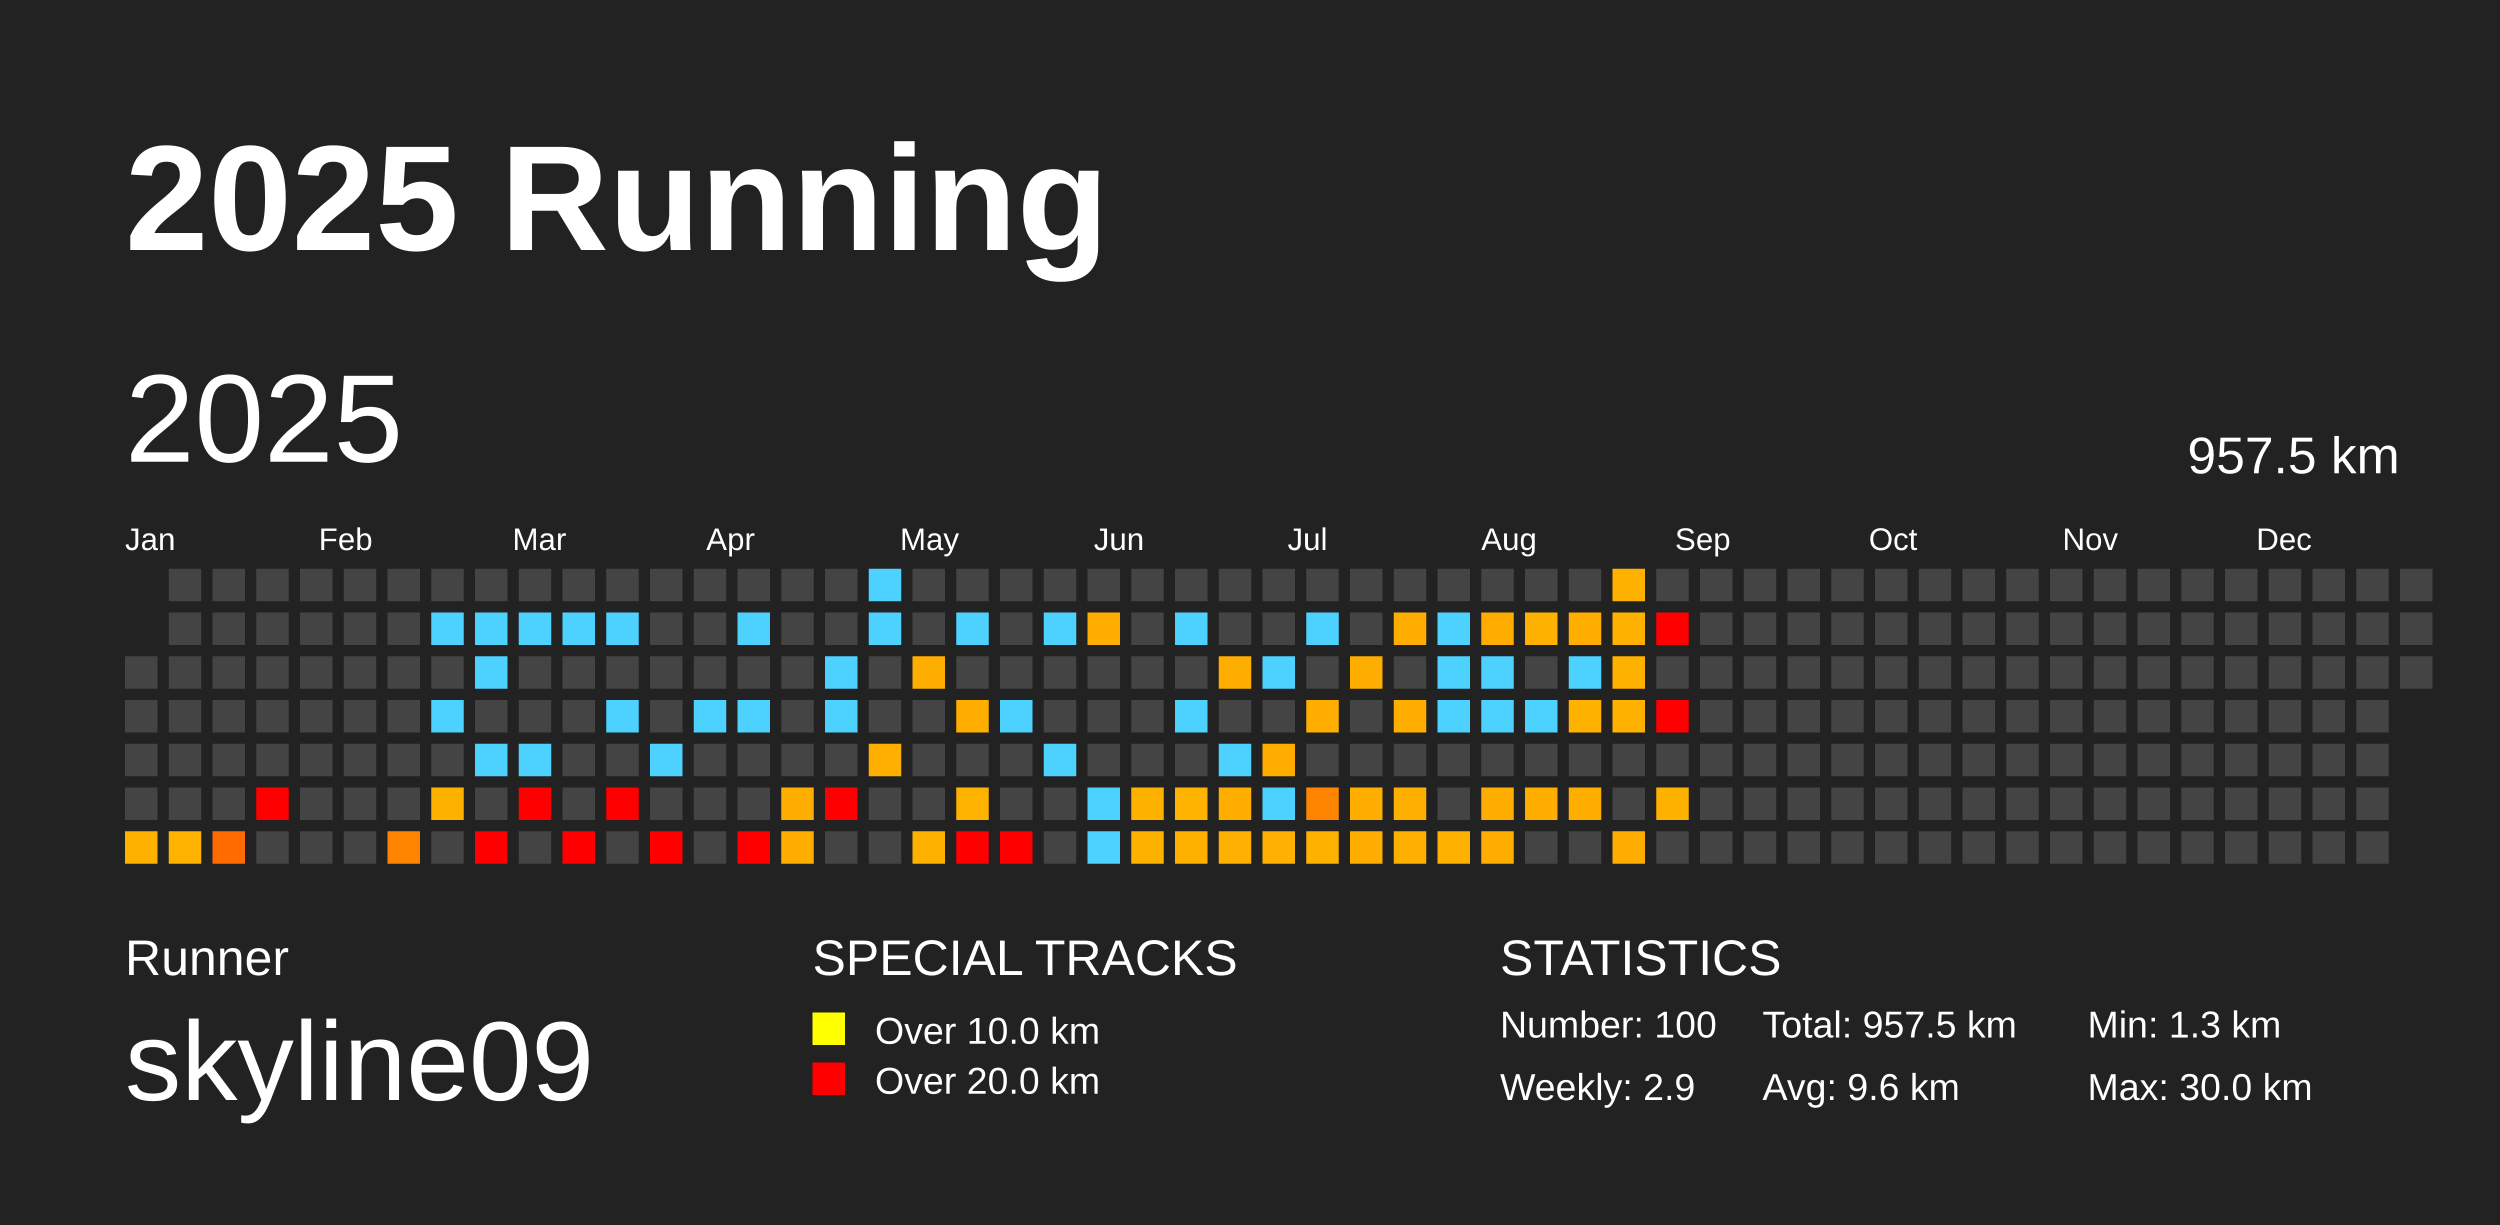
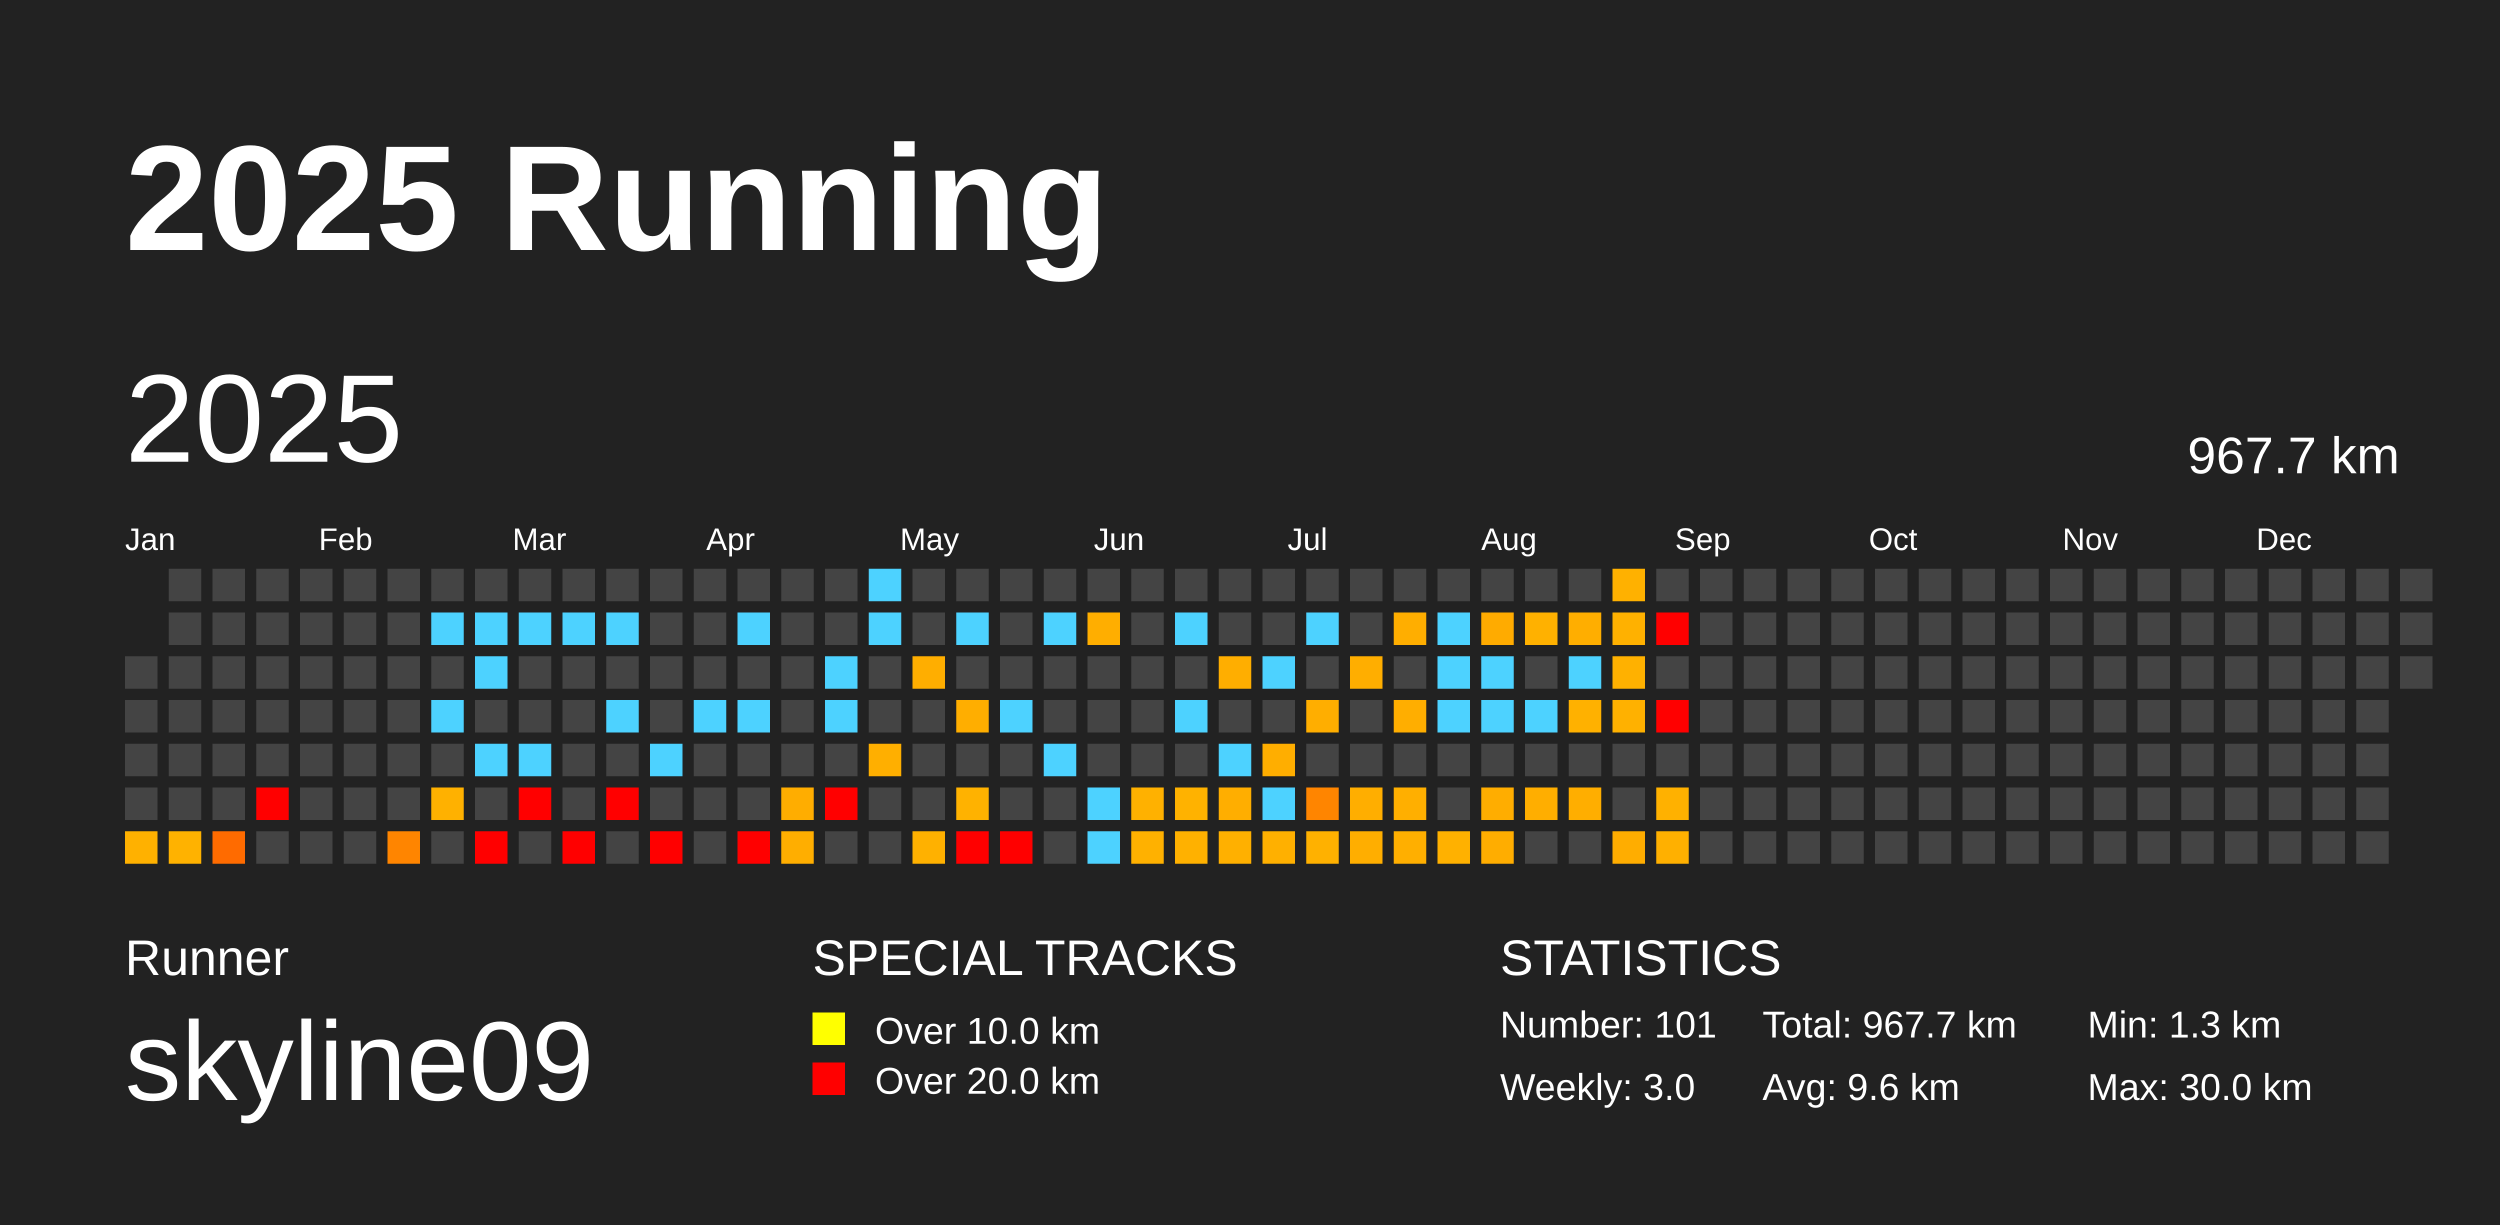
<svg xmlns="http://www.w3.org/2000/svg" baseProfile="full" height="98mm" version="1.1" viewBox="0,0,200,98" width="200mm">
  <defs />
  <rect fill="#222222" height="98" width="200" x="0" y="0" />
  <text fill="#FFFFFF" style="font-size:12px; font-family:Arial; font-weight:bold;" x="10" y="20">2025 Running</text>
  <text fill="#FFFFFF" style="font-size:4px; font-family:Arial" x="10" y="78">Runner</text>
  <text fill="#FFFFFF" style="font-size:9px; font-family:Arial" x="10" y="88">skyline09</text>
  <text fill="#FFFFFF" style="font-size:4px; font-family:Arial" x="65" y="78">SPECIAL TRACKS</text>
  <rect fill="yellow" height="2.6" width="2.6" x="65" y="81" />
  <text fill="#FFFFFF" style="font-size:3px; font-family:Arial" x="70" y="83.5">Over 10.0 km</text>
  <rect fill="red" height="2.6" width="2.6" x="65" y="85" />
  <text fill="#FFFFFF" style="font-size:3px; font-family:Arial" x="70" y="87.5">Over 20.0 km</text>
  <text fill="#FFFFFF" style="font-size:4px; font-family:Arial" x="120" y="78">STATISTICS</text>
-   <text fill="#FFFFFF" style="font-size:3px; font-family:Arial" x="120" y="83">Number: 100</text>
-   <text fill="#FFFFFF" style="font-size:3px; font-family:Arial" x="120" y="88">Weekly: 2.9</text>
-   <text fill="#FFFFFF" style="font-size:3px; font-family:Arial" x="141" y="83">Total: 957.5 km</text>
+   <text fill="#FFFFFF" style="font-size:3px; font-family:Arial" x="120" y="83">Number: 101</text>
+   <text fill="#FFFFFF" style="font-size:3px; font-family:Arial" x="120" y="88">Weekly: 3.0</text>
+   <text fill="#FFFFFF" style="font-size:3px; font-family:Arial" x="141" y="83">Total: 967.7 km</text>
  <text fill="#FFFFFF" style="font-size:3px; font-family:Arial" x="141" y="88">Avg: 9.6 km</text>
  <text fill="#FFFFFF" style="font-size:3px; font-family:Arial" x="167" y="83">Min: 1.3 km</text>
  <text fill="#FFFFFF" style="font-size:3px; font-family:Arial" x="167" y="88">Max: 30.0 km</text>
  <text dominant-baseline="hanging" fill="#FFFFFF" style="font-size:10.0px; font-family:Arial;" x="10" y="30">2025</text>
-   <text dominant-baseline="hanging" fill="#FFFFFF" style="font-size:4.125px; font-family:Arial;" x="175" y="35">957.5 km</text>
+   <text dominant-baseline="hanging" fill="#FFFFFF" style="font-size:4.125px; font-family:Arial;" x="175" y="35">967.7 km</text>
  <text fill="#FFFFFF" style="font-size:2.5px; font-family:Arial" x="10.0" y="44">Jan</text>
  <text fill="#FFFFFF" style="font-size:2.5px; font-family:Arial" x="25.5" y="44">Feb</text>
  <text fill="#FFFFFF" style="font-size:2.5px; font-family:Arial" x="41.0" y="44">Mar</text>
  <text fill="#FFFFFF" style="font-size:2.5px; font-family:Arial" x="56.5" y="44">Apr</text>
  <text fill="#FFFFFF" style="font-size:2.5px; font-family:Arial" x="72.0" y="44">May</text>
  <text fill="#FFFFFF" style="font-size:2.5px; font-family:Arial" x="87.5" y="44">Jun</text>
  <text fill="#FFFFFF" style="font-size:2.5px; font-family:Arial" x="103.0" y="44">Jul</text>
  <text fill="#FFFFFF" style="font-size:2.5px; font-family:Arial" x="118.5" y="44">Aug</text>
  <text fill="#FFFFFF" style="font-size:2.5px; font-family:Arial" x="134.0" y="44">Sep</text>
  <text fill="#FFFFFF" style="font-size:2.5px; font-family:Arial" x="149.5" y="44">Oct</text>
  <text fill="#FFFFFF" style="font-size:2.5px; font-family:Arial" x="165.0" y="44">Nov</text>
  <text fill="#FFFFFF" style="font-size:2.5px; font-family:Arial" x="180.5" y="44">Dec</text>
  <rect fill="#444444" height="2.6" width="2.6" x="10.0" y="52.5" />
  <rect fill="#444444" height="2.6" width="2.6" x="10.0" y="56.0" />
  <rect fill="#444444" height="2.6" width="2.6" x="10.0" y="59.5" />
  <rect fill="#444444" height="2.6" width="2.6" x="10.0" y="63.0" />
  <rect fill="#ffb100" height="2.6" width="2.6" x="10.0" y="66.5" />
  <rect fill="#444444" height="2.6" width="2.6" x="13.5" y="45.5" />
  <rect fill="#444444" height="2.6" width="2.6" x="13.5" y="49.0" />
  <rect fill="#444444" height="2.6" width="2.6" x="13.5" y="52.5" />
  <rect fill="#444444" height="2.6" width="2.6" x="13.5" y="56.0" />
  <rect fill="#444444" height="2.6" width="2.6" x="13.5" y="59.5" />
  <rect fill="#444444" height="2.6" width="2.6" x="13.5" y="63.0" />
  <rect fill="#ffb200" height="2.6" width="2.6" x="13.5" y="66.5" />
  <rect fill="#444444" height="2.6" width="2.6" x="17.0" y="45.5" />
  <rect fill="#444444" height="2.6" width="2.6" x="17.0" y="49.0" />
  <rect fill="#444444" height="2.6" width="2.6" x="17.0" y="52.5" />
  <rect fill="#444444" height="2.6" width="2.6" x="17.0" y="56.0" />
  <rect fill="#444444" height="2.6" width="2.6" x="17.0" y="59.5" />
  <rect fill="#444444" height="2.6" width="2.6" x="17.0" y="63.0" />
  <rect fill="#ff6b00" height="2.6" width="2.6" x="17.0" y="66.5" />
  <rect fill="#444444" height="2.6" width="2.6" x="20.5" y="45.5" />
  <rect fill="#444444" height="2.6" width="2.6" x="20.5" y="49.0" />
  <rect fill="#444444" height="2.6" width="2.6" x="20.5" y="52.5" />
  <rect fill="#444444" height="2.6" width="2.6" x="20.5" y="56.0" />
  <rect fill="#444444" height="2.6" width="2.6" x="20.5" y="59.5" />
  <rect fill="red" height="2.6" width="2.6" x="20.5" y="63.0" />
  <rect fill="#444444" height="2.6" width="2.6" x="20.5" y="66.5" />
  <rect fill="#444444" height="2.6" width="2.6" x="24.0" y="45.5" />
  <rect fill="#444444" height="2.6" width="2.6" x="24.0" y="49.0" />
  <rect fill="#444444" height="2.6" width="2.6" x="24.0" y="52.5" />
  <rect fill="#444444" height="2.6" width="2.6" x="24.0" y="56.0" />
  <rect fill="#444444" height="2.6" width="2.6" x="24.0" y="59.5" />
  <rect fill="#444444" height="2.6" width="2.6" x="24.0" y="63.0" />
  <rect fill="#444444" height="2.6" width="2.6" x="24.0" y="66.5" />
  <rect fill="#444444" height="2.6" width="2.6" x="27.5" y="45.5" />
  <rect fill="#444444" height="2.6" width="2.6" x="27.5" y="49.0" />
  <rect fill="#444444" height="2.6" width="2.6" x="27.5" y="52.5" />
  <rect fill="#444444" height="2.6" width="2.6" x="27.5" y="56.0" />
  <rect fill="#444444" height="2.6" width="2.6" x="27.5" y="59.5" />
  <rect fill="#444444" height="2.6" width="2.6" x="27.5" y="63.0" />
  <rect fill="#444444" height="2.6" width="2.6" x="27.5" y="66.5" />
  <rect fill="#444444" height="2.6" width="2.6" x="31.0" y="45.5" />
  <rect fill="#444444" height="2.6" width="2.6" x="31.0" y="49.0" />
  <rect fill="#444444" height="2.6" width="2.6" x="31.0" y="52.5" />
  <rect fill="#444444" height="2.6" width="2.6" x="31.0" y="56.0" />
  <rect fill="#444444" height="2.6" width="2.6" x="31.0" y="59.5" />
  <rect fill="#444444" height="2.6" width="2.6" x="31.0" y="63.0" />
  <rect fill="#ff8500" height="2.6" width="2.6" x="31.0" y="66.5" />
  <rect fill="#444444" height="2.6" width="2.6" x="34.5" y="45.5" />
  <rect fill="#4dd2ff" height="2.6" width="2.6" x="34.5" y="49.0" />
  <rect fill="#444444" height="2.6" width="2.6" x="34.5" y="52.5" />
  <rect fill="#4dd2ff" height="2.6" width="2.6" x="34.5" y="56.0" />
  <rect fill="#444444" height="2.6" width="2.6" x="34.5" y="59.5" />
  <rect fill="#ffb100" height="2.6" width="2.6" x="34.5" y="63.0" />
  <rect fill="#444444" height="2.6" width="2.6" x="34.5" y="66.5" />
  <rect fill="#444444" height="2.6" width="2.6" x="38.0" y="45.5" />
  <rect fill="#4dd2ff" height="2.6" width="2.6" x="38.0" y="49.0" />
  <rect fill="#4dd2ff" height="2.6" width="2.6" x="38.0" y="52.5" />
  <rect fill="#444444" height="2.6" width="2.6" x="38.0" y="56.0" />
  <rect fill="#4dd2ff" height="2.6" width="2.6" x="38.0" y="59.5" />
  <rect fill="#444444" height="2.6" width="2.6" x="38.0" y="63.0" />
  <rect fill="red" height="2.6" width="2.6" x="38.0" y="66.5" />
  <rect fill="#444444" height="2.6" width="2.6" x="41.5" y="45.5" />
  <rect fill="#4dd2ff" height="2.6" width="2.6" x="41.5" y="49.0" />
  <rect fill="#444444" height="2.6" width="2.6" x="41.5" y="52.5" />
  <rect fill="#444444" height="2.6" width="2.6" x="41.5" y="56.0" />
  <rect fill="#4dd2ff" height="2.6" width="2.6" x="41.5" y="59.5" />
  <rect fill="red" height="2.6" width="2.6" x="41.5" y="63.0" />
  <rect fill="#444444" height="2.6" width="2.6" x="41.5" y="66.5" />
  <rect fill="#444444" height="2.6" width="2.6" x="45.0" y="45.5" />
  <rect fill="#4dd2ff" height="2.6" width="2.6" x="45.0" y="49.0" />
  <rect fill="#444444" height="2.6" width="2.6" x="45.0" y="52.5" />
  <rect fill="#444444" height="2.6" width="2.6" x="45.0" y="56.0" />
  <rect fill="#444444" height="2.6" width="2.6" x="45.0" y="59.5" />
  <rect fill="#444444" height="2.6" width="2.6" x="45.0" y="63.0" />
  <rect fill="red" height="2.6" width="2.6" x="45.0" y="66.5" />
  <rect fill="#444444" height="2.6" width="2.6" x="48.5" y="45.5" />
  <rect fill="#4dd2ff" height="2.6" width="2.6" x="48.5" y="49.0" />
  <rect fill="#444444" height="2.6" width="2.6" x="48.5" y="52.5" />
  <rect fill="#4dd2ff" height="2.6" width="2.6" x="48.5" y="56.0" />
  <rect fill="#444444" height="2.6" width="2.6" x="48.5" y="59.5" />
  <rect fill="red" height="2.6" width="2.6" x="48.5" y="63.0" />
  <rect fill="#444444" height="2.6" width="2.6" x="48.5" y="66.5" />
  <rect fill="#444444" height="2.6" width="2.6" x="52.0" y="45.5" />
  <rect fill="#444444" height="2.6" width="2.6" x="52.0" y="49.0" />
  <rect fill="#444444" height="2.6" width="2.6" x="52.0" y="52.5" />
  <rect fill="#444444" height="2.6" width="2.6" x="52.0" y="56.0" />
  <rect fill="#4dd2ff" height="2.6" width="2.6" x="52.0" y="59.5" />
  <rect fill="#444444" height="2.6" width="2.6" x="52.0" y="63.0" />
  <rect fill="red" height="2.6" width="2.6" x="52.0" y="66.5" />
  <rect fill="#444444" height="2.6" width="2.6" x="55.5" y="45.5" />
  <rect fill="#444444" height="2.6" width="2.6" x="55.5" y="49.0" />
  <rect fill="#444444" height="2.6" width="2.6" x="55.5" y="52.5" />
  <rect fill="#4dd2ff" height="2.6" width="2.6" x="55.5" y="56.0" />
  <rect fill="#444444" height="2.6" width="2.6" x="55.5" y="59.5" />
  <rect fill="#444444" height="2.6" width="2.6" x="55.5" y="63.0" />
  <rect fill="#444444" height="2.6" width="2.6" x="55.5" y="66.5" />
  <rect fill="#444444" height="2.6" width="2.6" x="59.0" y="45.5" />
  <rect fill="#4dd2ff" height="2.6" width="2.6" x="59.0" y="49.0" />
  <rect fill="#444444" height="2.6" width="2.6" x="59.0" y="52.5" />
  <rect fill="#4dd2ff" height="2.6" width="2.6" x="59.0" y="56.0" />
  <rect fill="#444444" height="2.6" width="2.6" x="59.0" y="59.5" />
  <rect fill="#444444" height="2.6" width="2.6" x="59.0" y="63.0" />
  <rect fill="red" height="2.6" width="2.6" x="59.0" y="66.5" />
  <rect fill="#444444" height="2.6" width="2.6" x="62.5" y="45.5" />
  <rect fill="#444444" height="2.6" width="2.6" x="62.5" y="49.0" />
  <rect fill="#444444" height="2.6" width="2.6" x="62.5" y="52.5" />
  <rect fill="#444444" height="2.6" width="2.6" x="62.5" y="56.0" />
  <rect fill="#444444" height="2.6" width="2.6" x="62.5" y="59.5" />
  <rect fill="#ffad00" height="2.6" width="2.6" x="62.5" y="63.0" />
  <rect fill="#ffae00" height="2.6" width="2.6" x="62.5" y="66.5" />
  <rect fill="#444444" height="2.6" width="2.6" x="66.0" y="45.5" />
  <rect fill="#444444" height="2.6" width="2.6" x="66.0" y="49.0" />
  <rect fill="#4dd2ff" height="2.6" width="2.6" x="66.0" y="52.5" />
  <rect fill="#4dd2ff" height="2.6" width="2.6" x="66.0" y="56.0" />
  <rect fill="#444444" height="2.6" width="2.6" x="66.0" y="59.5" />
  <rect fill="red" height="2.6" width="2.6" x="66.0" y="63.0" />
  <rect fill="#444444" height="2.6" width="2.6" x="66.0" y="66.5" />
  <rect fill="#4dd2ff" height="2.6" width="2.6" x="69.5" y="45.5" />
  <rect fill="#4dd2ff" height="2.6" width="2.6" x="69.5" y="49.0" />
  <rect fill="#444444" height="2.6" width="2.6" x="69.5" y="52.5" />
  <rect fill="#444444" height="2.6" width="2.6" x="69.5" y="56.0" />
  <rect fill="#ffaf00" height="2.6" width="2.6" x="69.5" y="59.5" />
  <rect fill="#444444" height="2.6" width="2.6" x="69.5" y="63.0" />
  <rect fill="#444444" height="2.6" width="2.6" x="69.5" y="66.5" />
  <rect fill="#444444" height="2.6" width="2.6" x="73.0" y="45.5" />
  <rect fill="#444444" height="2.6" width="2.6" x="73.0" y="49.0" />
  <rect fill="#ffae00" height="2.6" width="2.6" x="73.0" y="52.5" />
  <rect fill="#444444" height="2.6" width="2.6" x="73.0" y="56.0" />
  <rect fill="#444444" height="2.6" width="2.6" x="73.0" y="59.5" />
  <rect fill="#444444" height="2.6" width="2.6" x="73.0" y="63.0" />
  <rect fill="#ffb100" height="2.6" width="2.6" x="73.0" y="66.5" />
  <rect fill="#444444" height="2.6" width="2.6" x="76.5" y="45.5" />
  <rect fill="#4dd2ff" height="2.6" width="2.6" x="76.5" y="49.0" />
  <rect fill="#444444" height="2.6" width="2.6" x="76.5" y="52.5" />
  <rect fill="#ffae00" height="2.6" width="2.6" x="76.5" y="56.0" />
  <rect fill="#444444" height="2.6" width="2.6" x="76.5" y="59.5" />
  <rect fill="#ffb200" height="2.6" width="2.6" x="76.5" y="63.0" />
  <rect fill="red" height="2.6" width="2.6" x="76.5" y="66.5" />
  <rect fill="#444444" height="2.6" width="2.6" x="80.0" y="45.5" />
  <rect fill="#444444" height="2.6" width="2.6" x="80.0" y="49.0" />
  <rect fill="#444444" height="2.6" width="2.6" x="80.0" y="52.5" />
  <rect fill="#4dd2ff" height="2.6" width="2.6" x="80.0" y="56.0" />
  <rect fill="#444444" height="2.6" width="2.6" x="80.0" y="59.5" />
  <rect fill="#444444" height="2.6" width="2.6" x="80.0" y="63.0" />
  <rect fill="red" height="2.6" width="2.6" x="80.0" y="66.5" />
  <rect fill="#444444" height="2.6" width="2.6" x="83.5" y="45.5" />
  <rect fill="#4dd2ff" height="2.6" width="2.6" x="83.5" y="49.0" />
  <rect fill="#444444" height="2.6" width="2.6" x="83.5" y="52.5" />
  <rect fill="#444444" height="2.6" width="2.6" x="83.5" y="56.0" />
  <rect fill="#4dd2ff" height="2.6" width="2.6" x="83.5" y="59.5" />
  <rect fill="#444444" height="2.6" width="2.6" x="83.5" y="63.0" />
  <rect fill="#444444" height="2.6" width="2.6" x="83.5" y="66.5" />
  <rect fill="#444444" height="2.6" width="2.6" x="87.0" y="45.5" />
  <rect fill="#ffae00" height="2.6" width="2.6" x="87.0" y="49.0" />
  <rect fill="#444444" height="2.6" width="2.6" x="87.0" y="52.5" />
  <rect fill="#444444" height="2.6" width="2.6" x="87.0" y="56.0" />
  <rect fill="#444444" height="2.6" width="2.6" x="87.0" y="59.5" />
  <rect fill="#4dd2ff" height="2.6" width="2.6" x="87.0" y="63.0" />
  <rect fill="#4dd2ff" height="2.6" width="2.6" x="87.0" y="66.5" />
  <rect fill="#444444" height="2.6" width="2.6" x="90.5" y="45.5" />
  <rect fill="#444444" height="2.6" width="2.6" x="90.5" y="49.0" />
  <rect fill="#444444" height="2.6" width="2.6" x="90.5" y="52.5" />
  <rect fill="#444444" height="2.6" width="2.6" x="90.5" y="56.0" />
  <rect fill="#444444" height="2.6" width="2.6" x="90.5" y="59.5" />
  <rect fill="#ffb100" height="2.6" width="2.6" x="90.5" y="63.0" />
  <rect fill="#ffb100" height="2.6" width="2.6" x="90.5" y="66.5" />
  <rect fill="#444444" height="2.6" width="2.6" x="94.0" y="45.5" />
  <rect fill="#4dd2ff" height="2.6" width="2.6" x="94.0" y="49.0" />
  <rect fill="#444444" height="2.6" width="2.6" x="94.0" y="52.5" />
  <rect fill="#4dd2ff" height="2.6" width="2.6" x="94.0" y="56.0" />
  <rect fill="#444444" height="2.6" width="2.6" x="94.0" y="59.5" />
  <rect fill="#ffb200" height="2.6" width="2.6" x="94.0" y="63.0" />
  <rect fill="#ffb100" height="2.6" width="2.6" x="94.0" y="66.5" />
  <rect fill="#444444" height="2.6" width="2.6" x="97.5" y="45.5" />
  <rect fill="#444444" height="2.6" width="2.6" x="97.5" y="49.0" />
  <rect fill="#ffae00" height="2.6" width="2.6" x="97.5" y="52.5" />
  <rect fill="#444444" height="2.6" width="2.6" x="97.5" y="56.0" />
  <rect fill="#4dd2ff" height="2.6" width="2.6" x="97.5" y="59.5" />
  <rect fill="#ffae00" height="2.6" width="2.6" x="97.5" y="63.0" />
  <rect fill="#ffb000" height="2.6" width="2.6" x="97.5" y="66.5" />
  <rect fill="#444444" height="2.6" width="2.6" x="101.0" y="45.5" />
  <rect fill="#444444" height="2.6" width="2.6" x="101.0" y="49.0" />
  <rect fill="#4dd2ff" height="2.6" width="2.6" x="101.0" y="52.5" />
  <rect fill="#444444" height="2.6" width="2.6" x="101.0" y="56.0" />
  <rect fill="#ffae00" height="2.6" width="2.6" x="101.0" y="59.5" />
  <rect fill="#4dd2ff" height="2.6" width="2.6" x="101.0" y="63.0" />
  <rect fill="#ffb000" height="2.6" width="2.6" x="101.0" y="66.5" />
  <rect fill="#444444" height="2.6" width="2.6" x="104.5" y="45.5" />
  <rect fill="#4dd2ff" height="2.6" width="2.6" x="104.5" y="49.0" />
  <rect fill="#444444" height="2.6" width="2.6" x="104.5" y="52.5" />
  <rect fill="#ffae00" height="2.6" width="2.6" x="104.5" y="56.0" />
  <rect fill="#444444" height="2.6" width="2.6" x="104.5" y="59.5" />
  <rect fill="#ff8500" height="2.6" width="2.6" x="104.5" y="63.0" />
  <rect fill="#ffb100" height="2.6" width="2.6" x="104.5" y="66.5" />
  <rect fill="#444444" height="2.6" width="2.6" x="108.0" y="45.5" />
  <rect fill="#444444" height="2.6" width="2.6" x="108.0" y="49.0" />
  <rect fill="#ffae00" height="2.6" width="2.6" x="108.0" y="52.5" />
  <rect fill="#444444" height="2.6" width="2.6" x="108.0" y="56.0" />
  <rect fill="#444444" height="2.6" width="2.6" x="108.0" y="59.5" />
  <rect fill="#ffae00" height="2.6" width="2.6" x="108.0" y="63.0" />
  <rect fill="#ffae00" height="2.6" width="2.6" x="108.0" y="66.5" />
  <rect fill="#444444" height="2.6" width="2.6" x="111.5" y="45.5" />
  <rect fill="#ffae00" height="2.6" width="2.6" x="111.5" y="49.0" />
  <rect fill="#444444" height="2.6" width="2.6" x="111.5" y="52.5" />
  <rect fill="#ffae00" height="2.6" width="2.6" x="111.5" y="56.0" />
  <rect fill="#444444" height="2.6" width="2.6" x="111.5" y="59.5" />
  <rect fill="#ffaf00" height="2.6" width="2.6" x="111.5" y="63.0" />
  <rect fill="#ffaf00" height="2.6" width="2.6" x="111.5" y="66.5" />
  <rect fill="#444444" height="2.6" width="2.6" x="115.0" y="45.5" />
  <rect fill="#4dd2ff" height="2.6" width="2.6" x="115.0" y="49.0" />
  <rect fill="#4dd2ff" height="2.6" width="2.6" x="115.0" y="52.5" />
  <rect fill="#4dd2ff" height="2.6" width="2.6" x="115.0" y="56.0" />
  <rect fill="#444444" height="2.6" width="2.6" x="115.0" y="59.5" />
  <rect fill="#444444" height="2.6" width="2.6" x="115.0" y="63.0" />
  <rect fill="#ffb100" height="2.6" width="2.6" x="115.0" y="66.5" />
  <rect fill="#444444" height="2.6" width="2.6" x="118.5" y="45.5" />
  <rect fill="#ffab00" height="2.6" width="2.6" x="118.5" y="49.0" />
  <rect fill="#4dd2ff" height="2.6" width="2.6" x="118.5" y="52.5" />
  <rect fill="#4dd2ff" height="2.6" width="2.6" x="118.5" y="56.0" />
  <rect fill="#444444" height="2.6" width="2.6" x="118.5" y="59.5" />
  <rect fill="#ffad00" height="2.6" width="2.6" x="118.5" y="63.0" />
  <rect fill="#ffad00" height="2.6" width="2.6" x="118.5" y="66.5" />
  <rect fill="#444444" height="2.6" width="2.6" x="122.0" y="45.5" />
  <rect fill="#ffb100" height="2.6" width="2.6" x="122.0" y="49.0" />
  <rect fill="#444444" height="2.6" width="2.6" x="122.0" y="52.5" />
  <rect fill="#4dd2ff" height="2.6" width="2.6" x="122.0" y="56.0" />
  <rect fill="#444444" height="2.6" width="2.6" x="122.0" y="59.5" />
  <rect fill="#ffae00" height="2.6" width="2.6" x="122.0" y="63.0" />
  <rect fill="#444444" height="2.6" width="2.6" x="122.0" y="66.5" />
  <rect fill="#444444" height="2.6" width="2.6" x="125.5" y="45.5" />
  <rect fill="#ffae00" height="2.6" width="2.6" x="125.5" y="49.0" />
  <rect fill="#4dd2ff" height="2.6" width="2.6" x="125.5" y="52.5" />
  <rect fill="#ffb100" height="2.6" width="2.6" x="125.5" y="56.0" />
  <rect fill="#444444" height="2.6" width="2.6" x="125.5" y="59.5" />
  <rect fill="#ffae00" height="2.6" width="2.6" x="125.5" y="63.0" />
  <rect fill="#444444" height="2.6" width="2.6" x="125.5" y="66.5" />
  <rect fill="#ffb100" height="2.6" width="2.6" x="129.0" y="45.5" />
  <rect fill="#ffb100" height="2.6" width="2.6" x="129.0" y="49.0" />
  <rect fill="#ffb100" height="2.6" width="2.6" x="129.0" y="52.5" />
  <rect fill="#ffb100" height="2.6" width="2.6" x="129.0" y="56.0" />
  <rect fill="#444444" height="2.6" width="2.6" x="129.0" y="59.5" />
  <rect fill="#444444" height="2.6" width="2.6" x="129.0" y="63.0" />
  <rect fill="#ffad00" height="2.6" width="2.6" x="129.0" y="66.5" />
  <rect fill="#444444" height="2.6" width="2.6" x="132.5" y="45.5" />
  <rect fill="red" height="2.6" width="2.6" x="132.5" y="49.0" />
  <rect fill="#444444" height="2.6" width="2.6" x="132.5" y="52.5" />
  <rect fill="red" height="2.6" width="2.6" x="132.5" y="56.0" />
  <rect fill="#444444" height="2.6" width="2.6" x="132.5" y="59.5" />
  <rect fill="#ffb100" height="2.6" width="2.6" x="132.5" y="63.0" />
-   <rect fill="#444444" height="2.6" width="2.6" x="132.5" y="66.5" />
+   <rect fill="#ffb000" height="2.6" width="2.6" x="132.5" y="66.5" />
  <rect fill="#444444" height="2.6" width="2.6" x="136.0" y="45.5" />
  <rect fill="#444444" height="2.6" width="2.6" x="136.0" y="49.0" />
  <rect fill="#444444" height="2.6" width="2.6" x="136.0" y="52.5" />
  <rect fill="#444444" height="2.6" width="2.6" x="136.0" y="56.0" />
  <rect fill="#444444" height="2.6" width="2.6" x="136.0" y="59.5" />
  <rect fill="#444444" height="2.6" width="2.6" x="136.0" y="63.0" />
  <rect fill="#444444" height="2.6" width="2.6" x="136.0" y="66.5" />
  <rect fill="#444444" height="2.6" width="2.6" x="139.5" y="45.5" />
  <rect fill="#444444" height="2.6" width="2.6" x="139.5" y="49.0" />
  <rect fill="#444444" height="2.6" width="2.6" x="139.5" y="52.5" />
  <rect fill="#444444" height="2.6" width="2.6" x="139.5" y="56.0" />
  <rect fill="#444444" height="2.6" width="2.6" x="139.5" y="59.5" />
  <rect fill="#444444" height="2.6" width="2.6" x="139.5" y="63.0" />
  <rect fill="#444444" height="2.6" width="2.6" x="139.5" y="66.5" />
  <rect fill="#444444" height="2.6" width="2.6" x="143.0" y="45.5" />
  <rect fill="#444444" height="2.6" width="2.6" x="143.0" y="49.0" />
  <rect fill="#444444" height="2.6" width="2.6" x="143.0" y="52.5" />
  <rect fill="#444444" height="2.6" width="2.6" x="143.0" y="56.0" />
  <rect fill="#444444" height="2.6" width="2.6" x="143.0" y="59.5" />
  <rect fill="#444444" height="2.6" width="2.6" x="143.0" y="63.0" />
  <rect fill="#444444" height="2.6" width="2.6" x="143.0" y="66.5" />
  <rect fill="#444444" height="2.6" width="2.6" x="146.5" y="45.5" />
  <rect fill="#444444" height="2.6" width="2.6" x="146.5" y="49.0" />
  <rect fill="#444444" height="2.6" width="2.6" x="146.5" y="52.5" />
  <rect fill="#444444" height="2.6" width="2.6" x="146.5" y="56.0" />
  <rect fill="#444444" height="2.6" width="2.6" x="146.5" y="59.5" />
  <rect fill="#444444" height="2.6" width="2.6" x="146.5" y="63.0" />
  <rect fill="#444444" height="2.6" width="2.6" x="146.5" y="66.5" />
  <rect fill="#444444" height="2.6" width="2.6" x="150.0" y="45.5" />
  <rect fill="#444444" height="2.6" width="2.6" x="150.0" y="49.0" />
  <rect fill="#444444" height="2.6" width="2.6" x="150.0" y="52.5" />
  <rect fill="#444444" height="2.6" width="2.6" x="150.0" y="56.0" />
  <rect fill="#444444" height="2.6" width="2.6" x="150.0" y="59.5" />
  <rect fill="#444444" height="2.6" width="2.6" x="150.0" y="63.0" />
  <rect fill="#444444" height="2.6" width="2.6" x="150.0" y="66.5" />
  <rect fill="#444444" height="2.6" width="2.6" x="153.5" y="45.5" />
  <rect fill="#444444" height="2.6" width="2.6" x="153.5" y="49.0" />
  <rect fill="#444444" height="2.6" width="2.6" x="153.5" y="52.5" />
  <rect fill="#444444" height="2.6" width="2.6" x="153.5" y="56.0" />
  <rect fill="#444444" height="2.6" width="2.6" x="153.5" y="59.5" />
  <rect fill="#444444" height="2.6" width="2.6" x="153.5" y="63.0" />
  <rect fill="#444444" height="2.6" width="2.6" x="153.5" y="66.5" />
  <rect fill="#444444" height="2.6" width="2.6" x="157.0" y="45.5" />
  <rect fill="#444444" height="2.6" width="2.6" x="157.0" y="49.0" />
  <rect fill="#444444" height="2.6" width="2.6" x="157.0" y="52.5" />
  <rect fill="#444444" height="2.6" width="2.6" x="157.0" y="56.0" />
  <rect fill="#444444" height="2.6" width="2.6" x="157.0" y="59.5" />
  <rect fill="#444444" height="2.6" width="2.6" x="157.0" y="63.0" />
  <rect fill="#444444" height="2.6" width="2.6" x="157.0" y="66.5" />
  <rect fill="#444444" height="2.6" width="2.6" x="160.5" y="45.5" />
  <rect fill="#444444" height="2.6" width="2.6" x="160.5" y="49.0" />
  <rect fill="#444444" height="2.6" width="2.6" x="160.5" y="52.5" />
  <rect fill="#444444" height="2.6" width="2.6" x="160.5" y="56.0" />
  <rect fill="#444444" height="2.6" width="2.6" x="160.5" y="59.5" />
  <rect fill="#444444" height="2.6" width="2.6" x="160.5" y="63.0" />
  <rect fill="#444444" height="2.6" width="2.6" x="160.5" y="66.5" />
  <rect fill="#444444" height="2.6" width="2.6" x="164.0" y="45.5" />
  <rect fill="#444444" height="2.6" width="2.6" x="164.0" y="49.0" />
  <rect fill="#444444" height="2.6" width="2.6" x="164.0" y="52.5" />
  <rect fill="#444444" height="2.6" width="2.6" x="164.0" y="56.0" />
  <rect fill="#444444" height="2.6" width="2.6" x="164.0" y="59.5" />
  <rect fill="#444444" height="2.6" width="2.6" x="164.0" y="63.0" />
  <rect fill="#444444" height="2.6" width="2.6" x="164.0" y="66.5" />
  <rect fill="#444444" height="2.6" width="2.6" x="167.5" y="45.5" />
  <rect fill="#444444" height="2.6" width="2.6" x="167.5" y="49.0" />
  <rect fill="#444444" height="2.6" width="2.6" x="167.5" y="52.5" />
  <rect fill="#444444" height="2.6" width="2.6" x="167.5" y="56.0" />
  <rect fill="#444444" height="2.6" width="2.6" x="167.5" y="59.5" />
  <rect fill="#444444" height="2.6" width="2.6" x="167.5" y="63.0" />
  <rect fill="#444444" height="2.6" width="2.6" x="167.5" y="66.5" />
  <rect fill="#444444" height="2.6" width="2.6" x="171.0" y="45.5" />
  <rect fill="#444444" height="2.6" width="2.6" x="171.0" y="49.0" />
  <rect fill="#444444" height="2.6" width="2.6" x="171.0" y="52.5" />
  <rect fill="#444444" height="2.6" width="2.6" x="171.0" y="56.0" />
  <rect fill="#444444" height="2.6" width="2.6" x="171.0" y="59.5" />
  <rect fill="#444444" height="2.6" width="2.6" x="171.0" y="63.0" />
  <rect fill="#444444" height="2.6" width="2.6" x="171.0" y="66.5" />
  <rect fill="#444444" height="2.6" width="2.6" x="174.5" y="45.5" />
  <rect fill="#444444" height="2.6" width="2.6" x="174.5" y="49.0" />
  <rect fill="#444444" height="2.6" width="2.6" x="174.5" y="52.5" />
  <rect fill="#444444" height="2.6" width="2.6" x="174.5" y="56.0" />
  <rect fill="#444444" height="2.6" width="2.6" x="174.5" y="59.5" />
  <rect fill="#444444" height="2.6" width="2.6" x="174.5" y="63.0" />
  <rect fill="#444444" height="2.6" width="2.6" x="174.5" y="66.5" />
  <rect fill="#444444" height="2.6" width="2.6" x="178.0" y="45.5" />
  <rect fill="#444444" height="2.6" width="2.6" x="178.0" y="49.0" />
  <rect fill="#444444" height="2.6" width="2.6" x="178.0" y="52.5" />
  <rect fill="#444444" height="2.6" width="2.6" x="178.0" y="56.0" />
  <rect fill="#444444" height="2.6" width="2.6" x="178.0" y="59.5" />
  <rect fill="#444444" height="2.6" width="2.6" x="178.0" y="63.0" />
  <rect fill="#444444" height="2.6" width="2.6" x="178.0" y="66.5" />
  <rect fill="#444444" height="2.6" width="2.6" x="181.5" y="45.5" />
  <rect fill="#444444" height="2.6" width="2.6" x="181.5" y="49.0" />
  <rect fill="#444444" height="2.6" width="2.6" x="181.5" y="52.5" />
  <rect fill="#444444" height="2.6" width="2.6" x="181.5" y="56.0" />
  <rect fill="#444444" height="2.6" width="2.6" x="181.5" y="59.5" />
  <rect fill="#444444" height="2.6" width="2.6" x="181.5" y="63.0" />
  <rect fill="#444444" height="2.6" width="2.6" x="181.5" y="66.5" />
  <rect fill="#444444" height="2.6" width="2.6" x="185.0" y="45.5" />
  <rect fill="#444444" height="2.6" width="2.6" x="185.0" y="49.0" />
  <rect fill="#444444" height="2.6" width="2.6" x="185.0" y="52.5" />
  <rect fill="#444444" height="2.6" width="2.6" x="185.0" y="56.0" />
  <rect fill="#444444" height="2.6" width="2.6" x="185.0" y="59.5" />
  <rect fill="#444444" height="2.6" width="2.6" x="185.0" y="63.0" />
  <rect fill="#444444" height="2.6" width="2.6" x="185.0" y="66.5" />
  <rect fill="#444444" height="2.6" width="2.6" x="188.5" y="45.5" />
  <rect fill="#444444" height="2.6" width="2.6" x="188.5" y="49.0" />
  <rect fill="#444444" height="2.6" width="2.6" x="188.5" y="52.5" />
  <rect fill="#444444" height="2.6" width="2.6" x="188.5" y="56.0" />
  <rect fill="#444444" height="2.6" width="2.6" x="188.5" y="59.5" />
  <rect fill="#444444" height="2.6" width="2.6" x="188.5" y="63.0" />
  <rect fill="#444444" height="2.6" width="2.6" x="188.5" y="66.5" />
  <rect fill="#444444" height="2.6" width="2.6" x="192.0" y="45.5" />
  <rect fill="#444444" height="2.6" width="2.6" x="192.0" y="49.0" />
  <rect fill="#444444" height="2.6" width="2.6" x="192.0" y="52.5" />
</svg>
